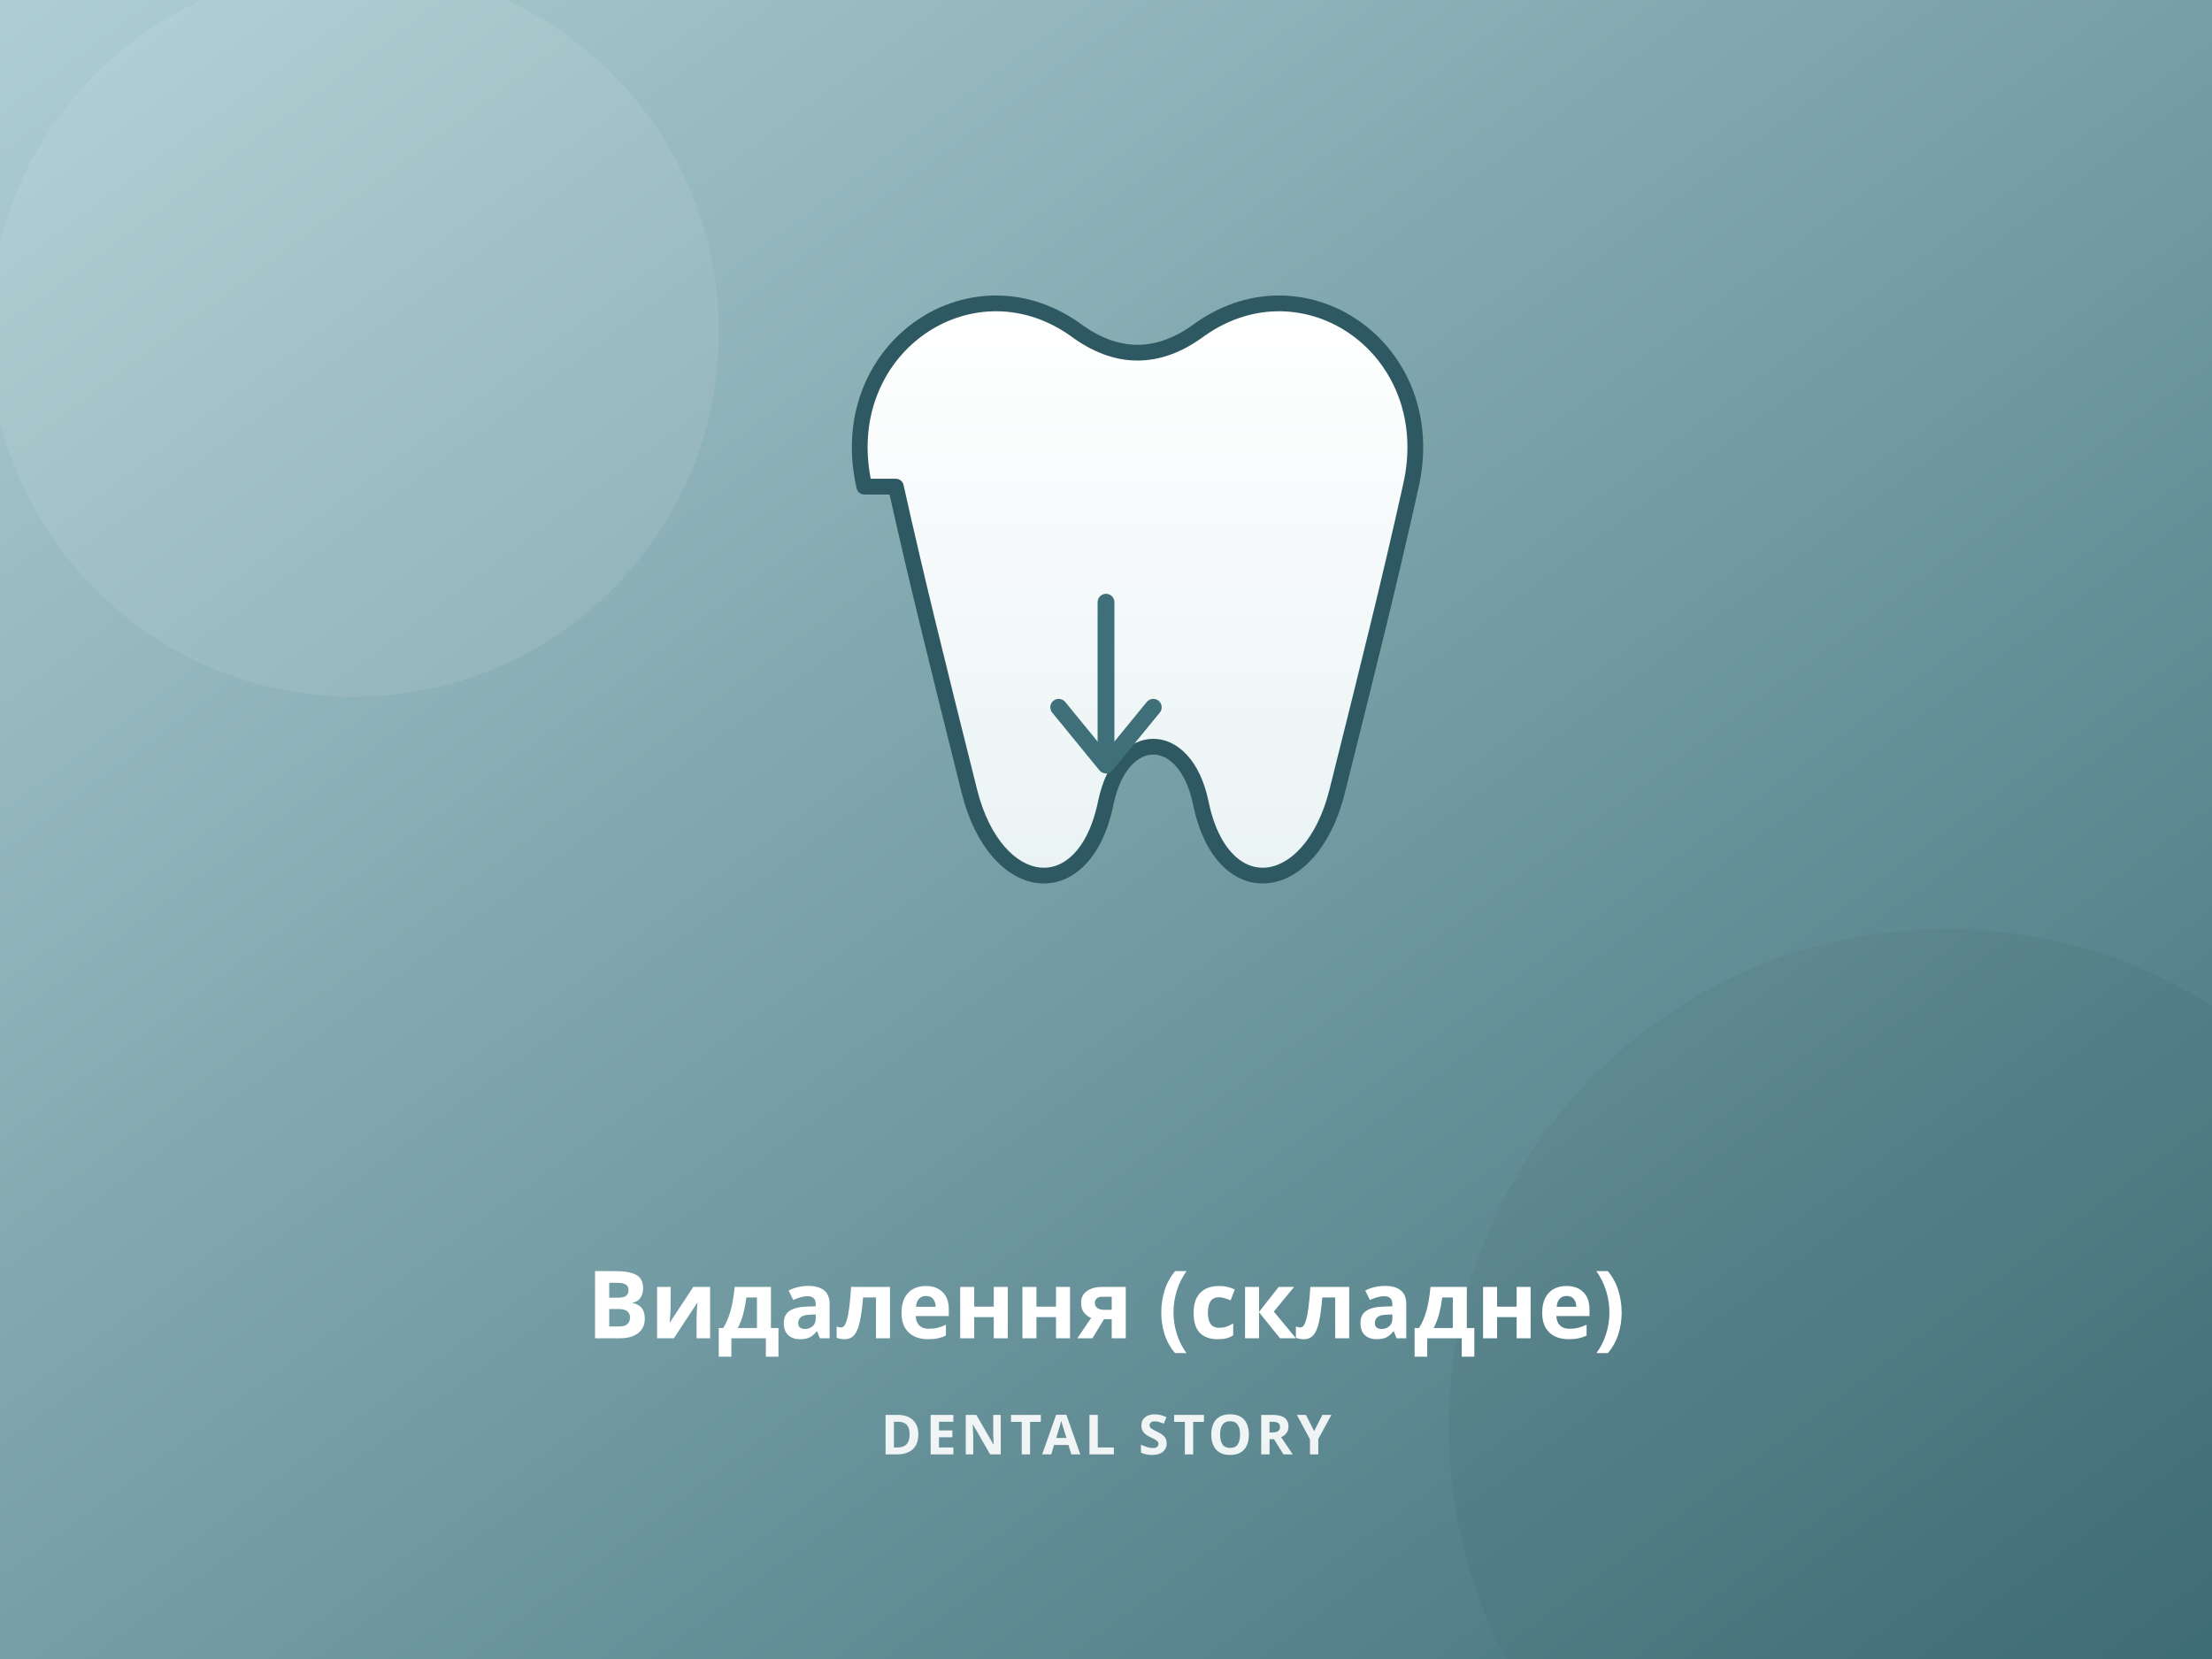
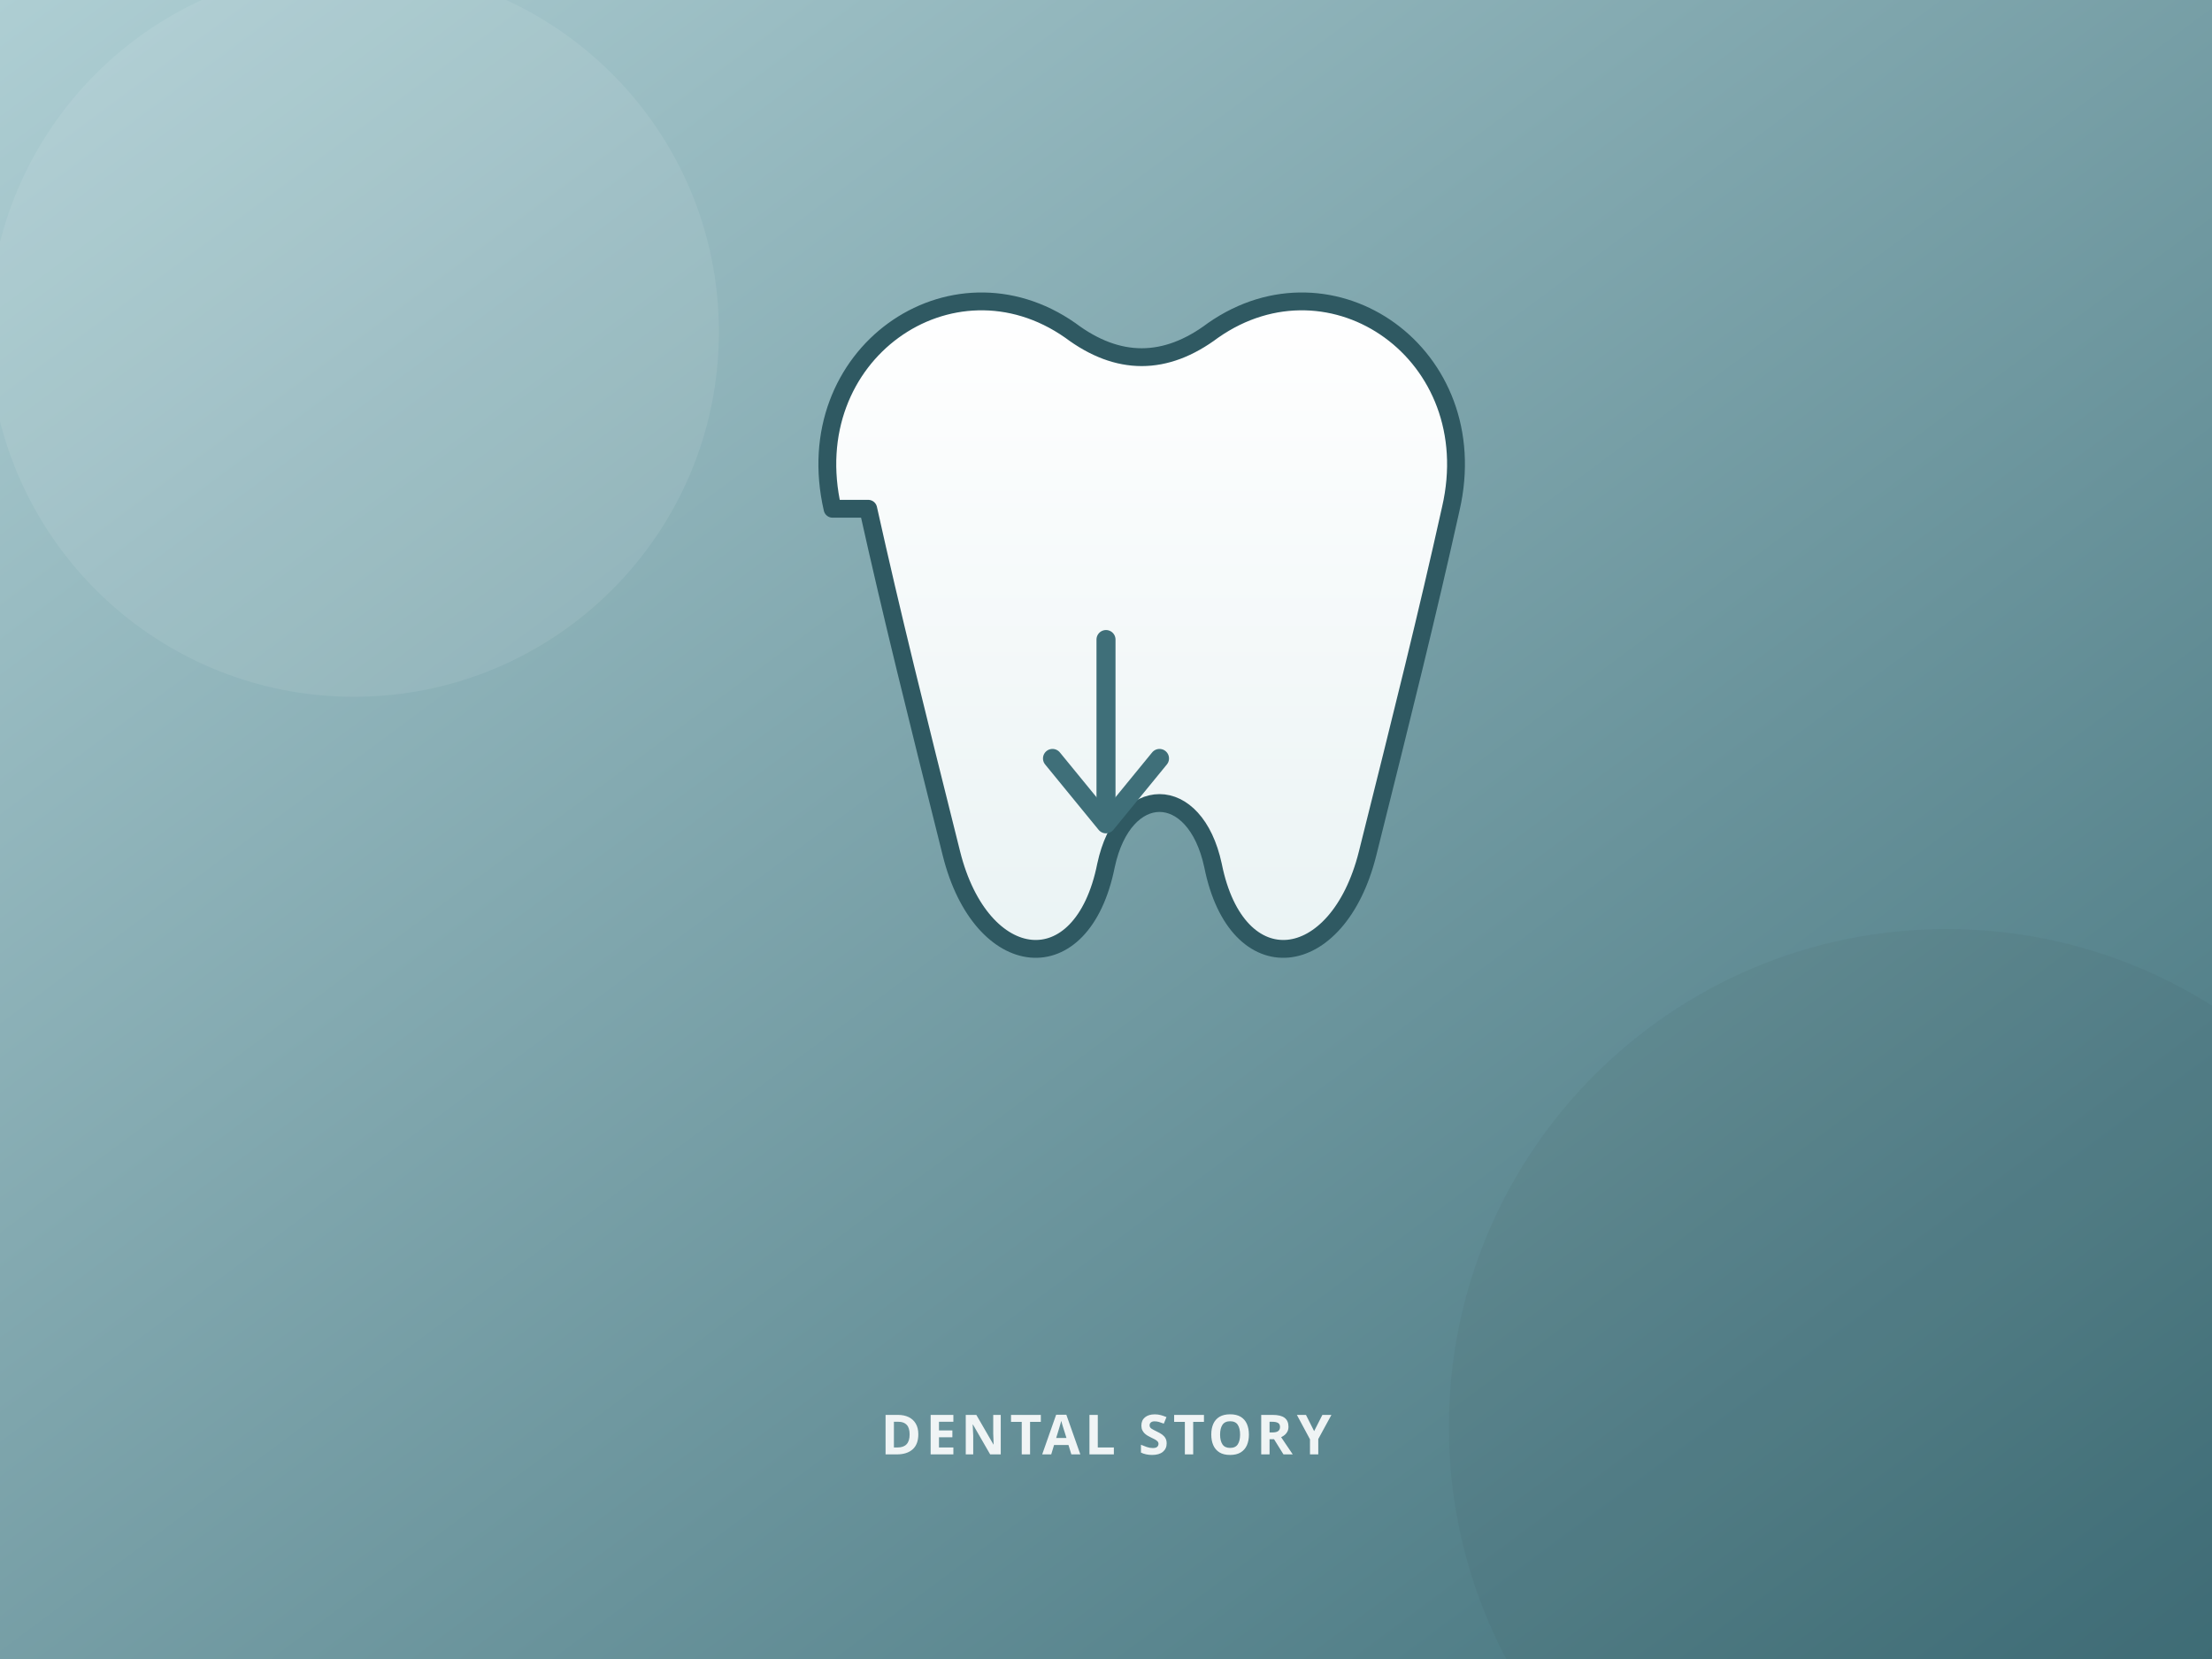
- <svg xmlns="http://www.w3.org/2000/svg" viewBox="0 0 800 600" width="800" height="600" role="img" aria-label="Видалення (складне)">
+ <svg xmlns="http://www.w3.org/2000/svg" viewBox="0 0 800 600" width="800" height="600" role="img" aria-label="Dental Story service placeholder">
  <defs>
    <linearGradient id="bg6" x1="0" y1="0" x2="1" y2="1">
      <stop offset="0" stop-color="#AECED3" />
      <stop offset="1" stop-color="#3f6f79" />
    </linearGradient>
    <linearGradient id="tooth6" x1="0" y1="0" x2="0" y2="1">
      <stop offset="0" stop-color="#ffffff" />
      <stop offset="1" stop-color="#eaf3f4" />
    </linearGradient>
  </defs>
  <rect width="800" height="600" fill="url(#bg6)" />
  <circle cx="128" cy="120" r="132" fill="#ffffff" opacity="0.08" />
  <circle cx="704" cy="516" r="180" fill="#2C3E42" opacity="0.07" />
-   <path d="M 312.6 176 c -11.4 -49.4 38 -83.6 76 -57 c 15.2 11.4 30.4 11.4 45.6 0 c 38 -26.6 87.4 7.6 76 57 c -7.6 34.2 -15.2 64.6 -26.6 110.2 c -9.5 38 -41.8 41.8 -49.4 3.8 c -5.7 -26.6 -28.5 -26.6 -34.2 0 c -7.6 38 -39.9 34.2 -49.4 -3.8 c -11.4 -45.6 -19 -76 -26.6 -110.2 Z" fill="url(#tooth6)" stroke="#2F5962" stroke-width="5.7" stroke-linejoin="round" />
-   <g stroke="#3f6f79" stroke-width="6.08" fill="none" stroke-linecap="round" stroke-linejoin="round">
-     <path d="M 400 217.8 v 57" />
-     <path d="M 382.9 255.8 l 17.1 20.9 l 17.1 -20.9" />
+   <path d="M 301.1 184 c -12.9 -55.9 43 -94.6 86 -64.5 c 17.2 12.9 34.4 12.9 51.6 0 c 43 -30.1 98.9 8.6 86 64.5 c -8.6 38.7 -17.2 73.1 -30.1 124.7 c -10.75 43 -47.3 47.3 -55.9 4.3 c -6.45 -30.1 -32.25 -30.1 -38.7 0 c -8.6 43 -45.15 38.7 -55.9 -4.3 c -12.9 -51.6 -21.5 -86 -30.1 -124.7 Z" fill="url(#tooth6)" stroke="#2F5962" stroke-width="6.45" stroke-linejoin="round" />
+   <g stroke="#3f6f79" stroke-width="6.88" fill="none" stroke-linecap="round" stroke-linejoin="round">
+     <path d="M 400 231.3 v 64.5" />
+     <path d="M 380.65 274.3 l 19.35 23.65 l 19.35 -23.65" />
  </g>
-   <text x="400" y="484" text-anchor="middle" font-family="Nunito, Verdana, sans-serif" font-size="34" font-weight="800" fill="#ffffff">Видалення (складне)</text>
  <g transform="translate(400,526)" text-anchor="middle">
    <text font-family="Nunito, Verdana, sans-serif" font-size="20" font-weight="700" fill="#ffffff" opacity="0.9" letter-spacing="1.5">DENTAL STORY</text>
  </g>
</svg>
